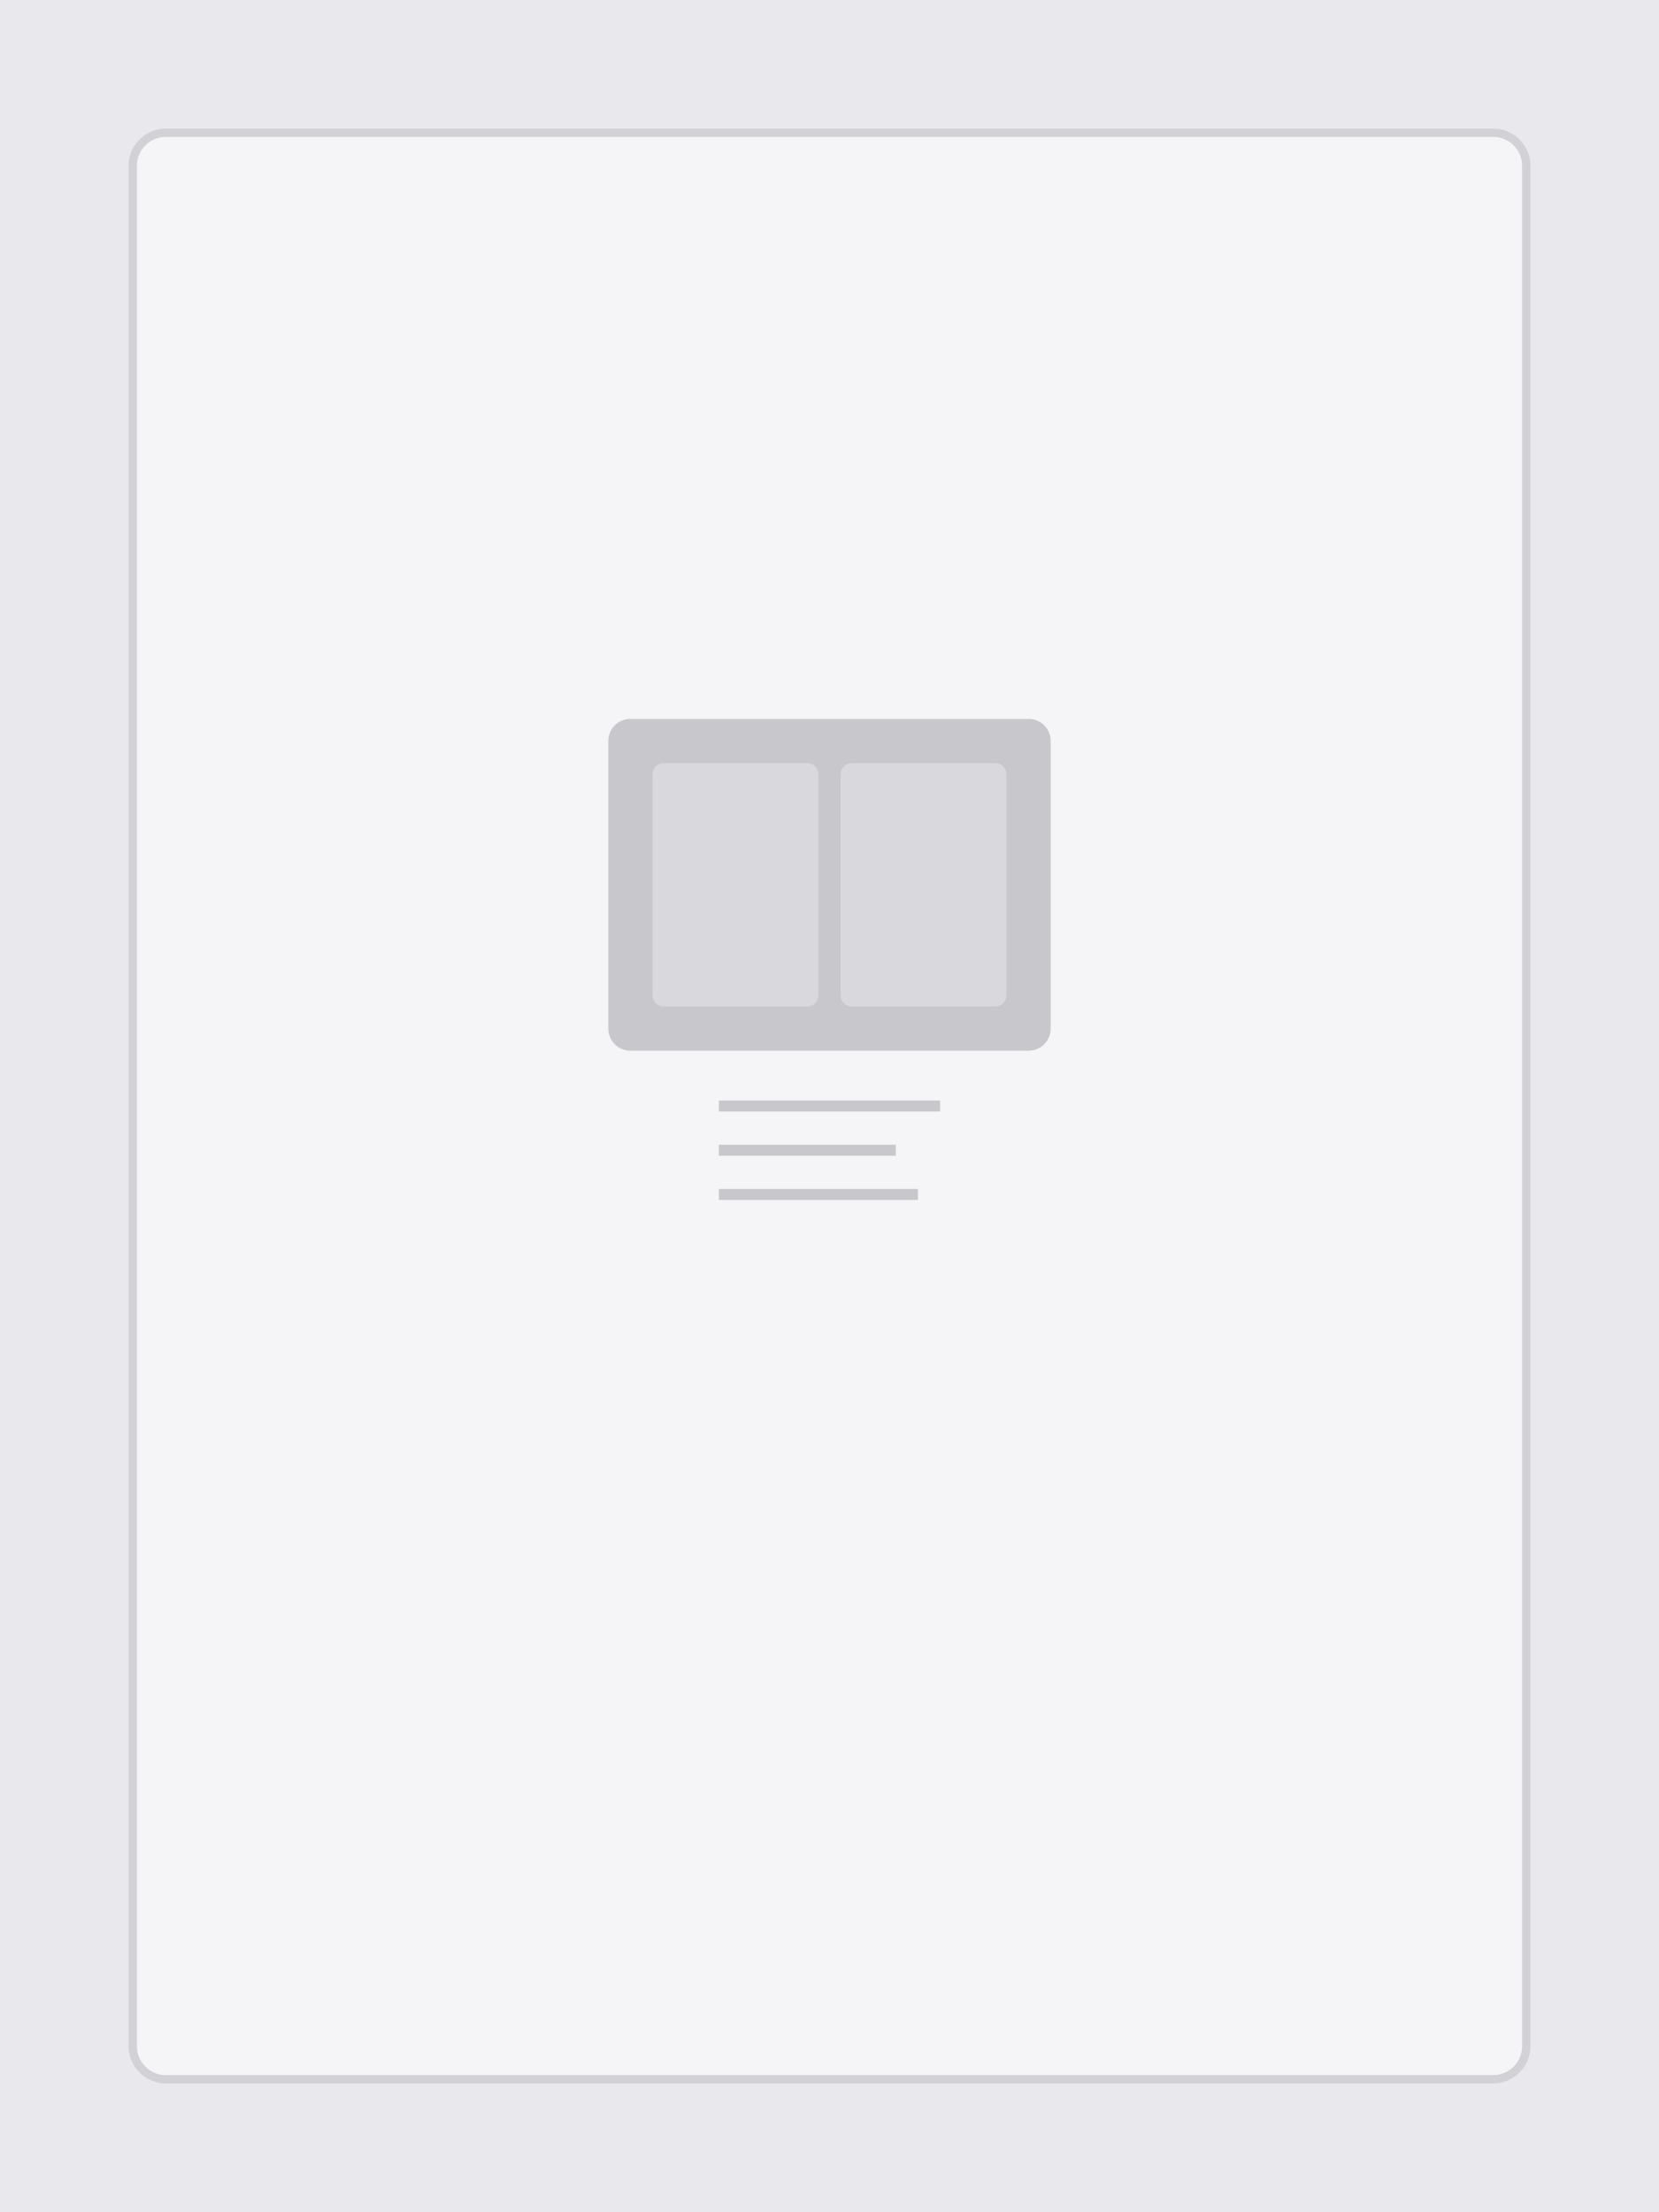
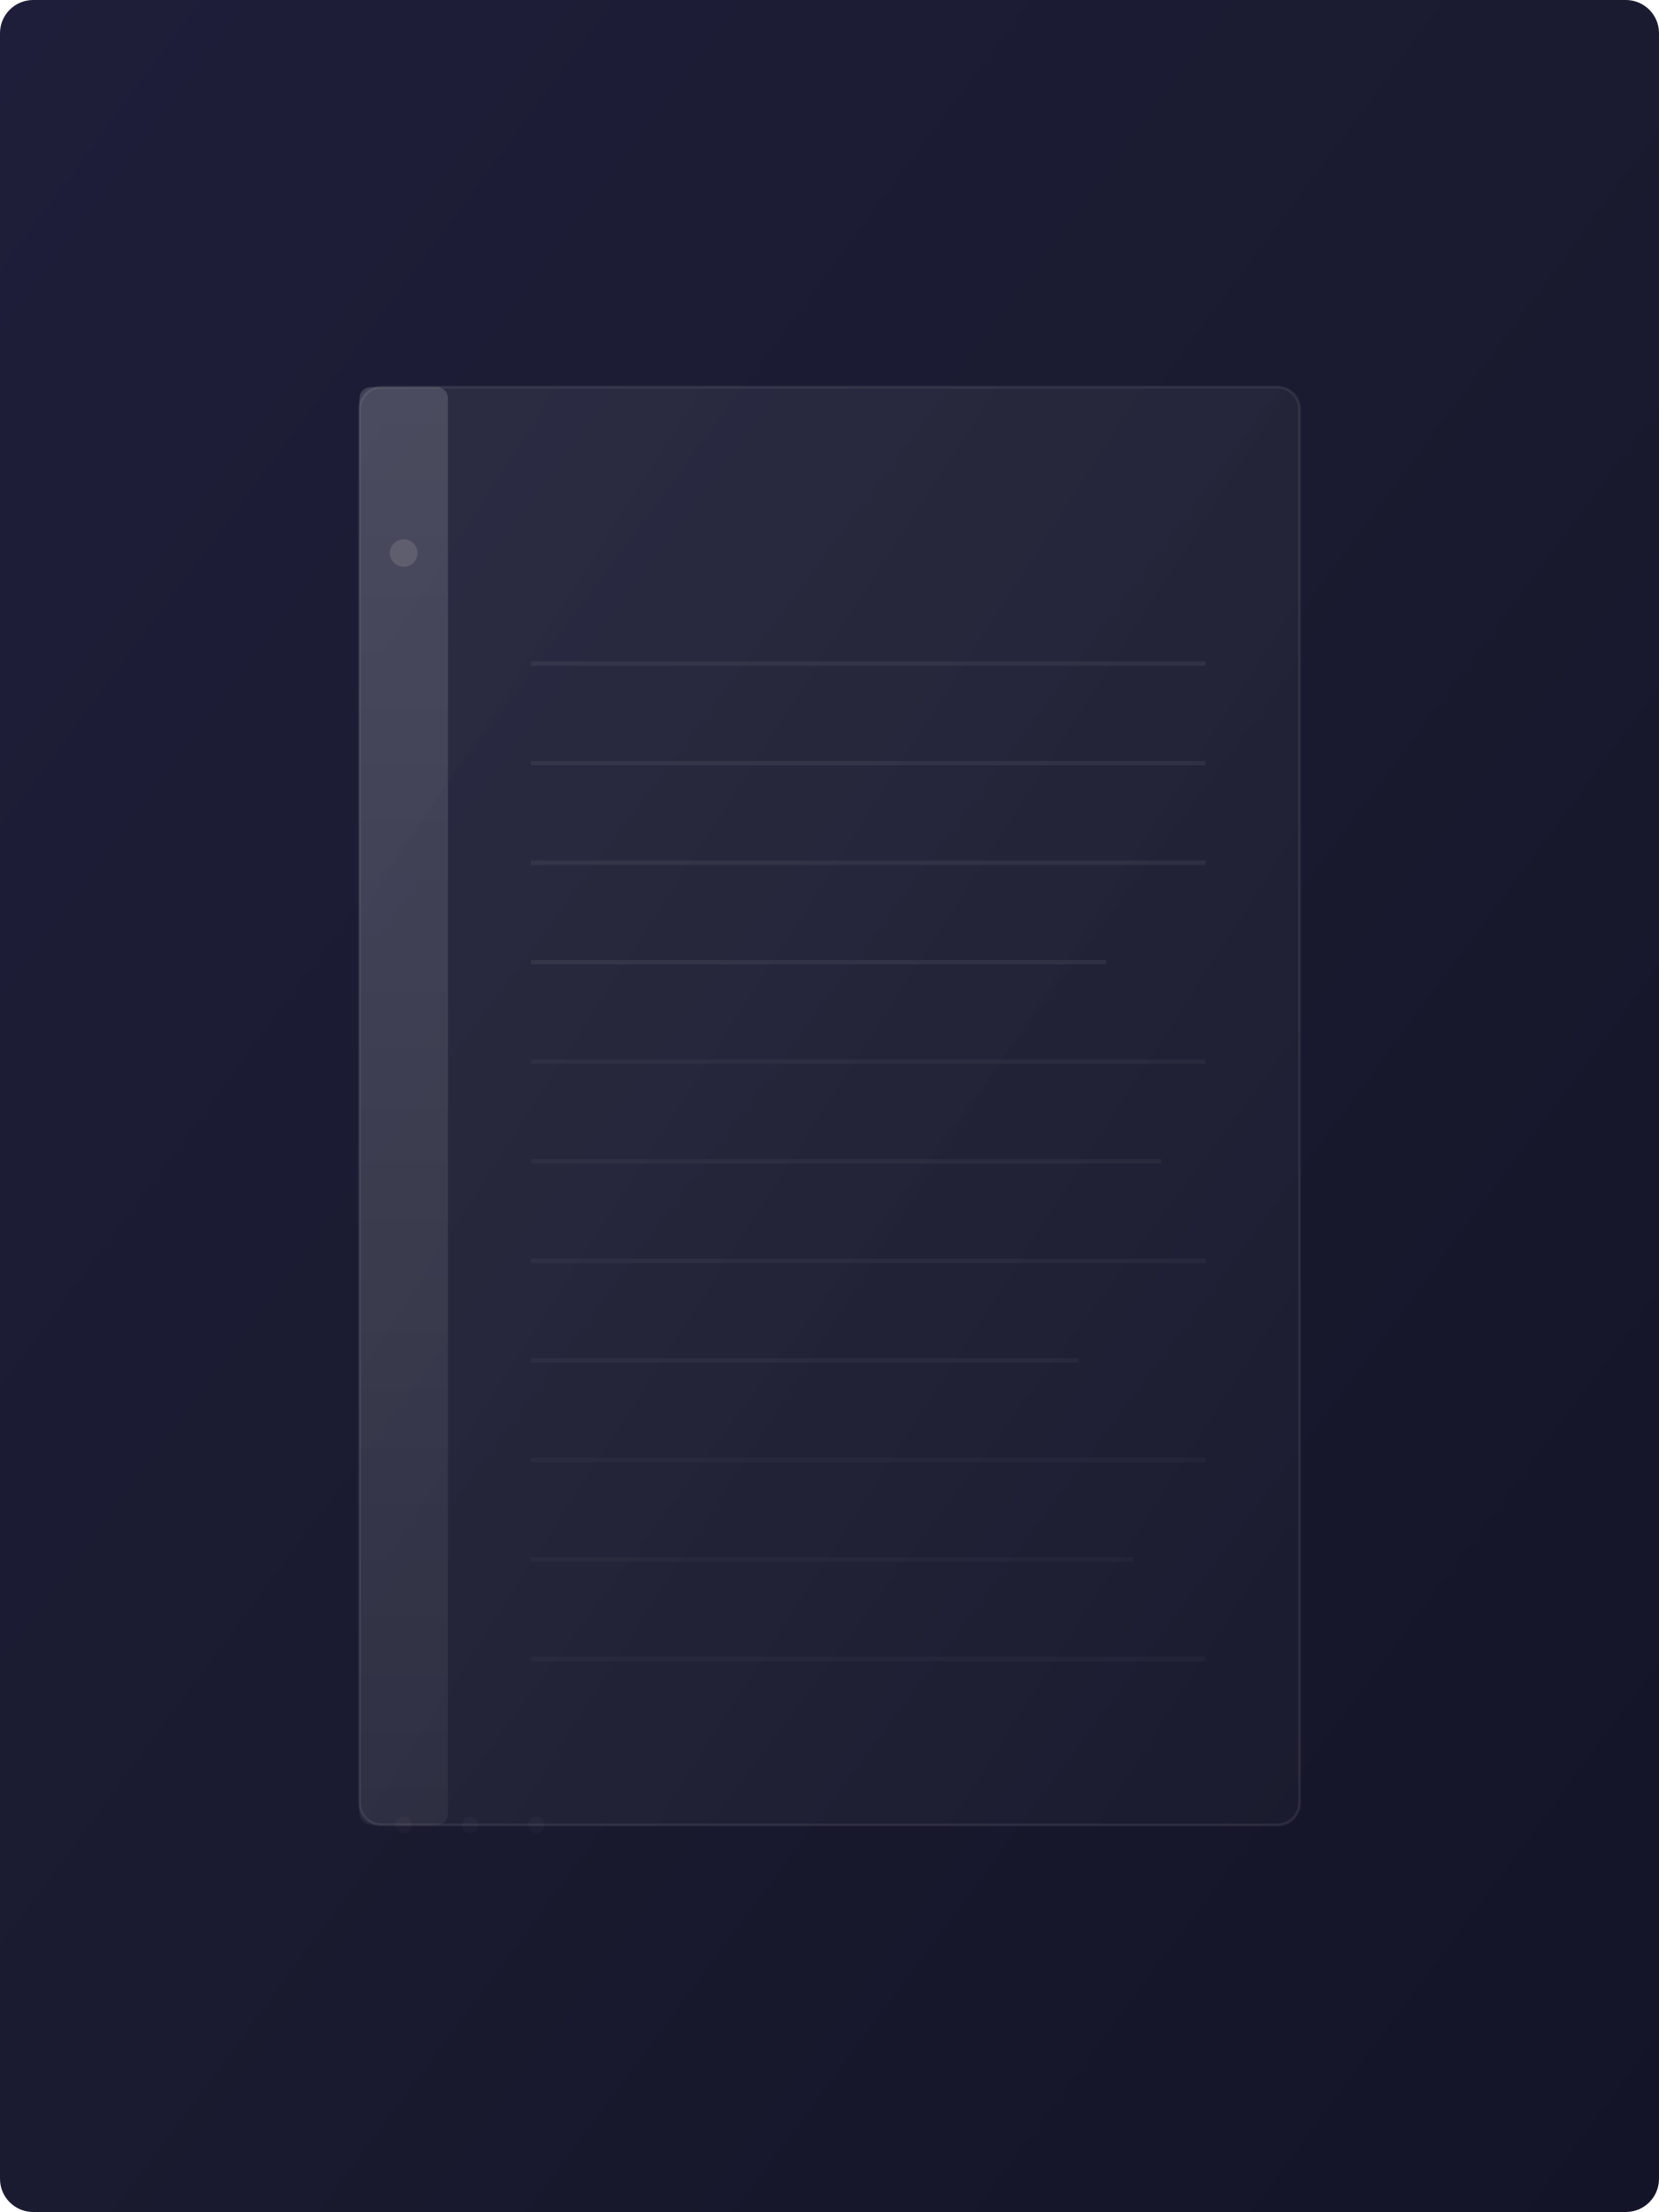
<svg xmlns="http://www.w3.org/2000/svg" width="300" height="400" viewBox="0 0 300 400">
-   <rect width="300" height="400" fill="#E8E8ED" />
-   <rect x="24" y="24" width="252" height="352" rx="6" fill="#F5F5F7" stroke="#D1D1D6" stroke-width="1.5" />
-   <g transform="translate(150,180)" fill="#C7C7CC" stroke="none">
-     <rect x="-40" y="-50" width="80" height="60" rx="4" />
-     <rect x="-32" y="-42" width="30" height="44" rx="2" fill="#D8D8DD" />
-     <rect x="2" y="-42" width="30" height="44" rx="2" fill="#D8D8DD" />
-     <line x1="-20" y1="20" x2="20" y2="20" stroke="#C7C7CC" stroke-width="2" />
-     <line x1="-20" y1="28" x2="12" y2="28" stroke="#C7C7CC" stroke-width="2" />
-     <line x1="-20" y1="36" x2="16" y2="36" stroke="#C7C7CC" stroke-width="2" />
+   <defs>
+     <linearGradient id="bg" x1="0" y1="0" x2="1" y2="1">
+       <stop offset="0%" stop-color="#1e1e3a" />
+       <stop offset="50%" stop-color="#1a1a30" />
+       <stop offset="100%" stop-color="#141428" />
+     </linearGradient>
+     <linearGradient id="book-body" x1="0" y1="0" x2="1" y2="1">
+       <stop offset="0%" stop-color="rgba(255,255,255,0.07)" />
+       <stop offset="100%" stop-color="rgba(255,255,255,0.02)" />
+     </linearGradient>
+     <linearGradient id="spine" x1="0" y1="0" x2="0" y2="1">
+       <stop offset="0%" stop-color="rgba(255,255,255,0.15)" />
+       <stop offset="100%" stop-color="rgba(255,255,255,0.05)" />
+     </linearGradient>
+   </defs>
+   <rect width="300" height="400" fill="url(#bg)" rx="6" />
+   <rect x="65" y="70" width="170" height="260" rx="4" fill="url(#book-body)" stroke="rgba(255,255,255,0.08)" stroke-width="0.5" />
+   <rect x="65" y="70" width="16" height="260" rx="2" fill="url(#spine)" />
+   <circle cx="73" cy="100" r="2.5" fill="rgba(255,255,255,0.12)" />
+   <line x1="96" y1="120" x2="218" y2="120" stroke="rgba(255,255,255,0.06)" stroke-width="0.8" />
+   <line x1="96" y1="138" x2="218" y2="138" stroke="rgba(255,255,255,0.06)" stroke-width="0.8" />
+   <line x1="96" y1="156" x2="218" y2="156" stroke="rgba(255,255,255,0.06)" stroke-width="0.8" />
+   <line x1="96" y1="174" x2="200" y2="174" stroke="rgba(255,255,255,0.06)" stroke-width="0.8" />
+   <line x1="96" y1="192" x2="218" y2="192" stroke="rgba(255,255,255,0.04)" stroke-width="0.8" />
+   <line x1="96" y1="210" x2="210" y2="210" stroke="rgba(255,255,255,0.04)" stroke-width="0.8" />
+   <line x1="96" y1="228" x2="218" y2="228" stroke="rgba(255,255,255,0.04)" stroke-width="0.8" />
+   <line x1="96" y1="246" x2="195" y2="246" stroke="rgba(255,255,255,0.04)" stroke-width="0.8" />
+   <line x1="96" y1="264" x2="218" y2="264" stroke="rgba(255,255,255,0.03)" stroke-width="0.8" />
+   <line x1="96" y1="282" x2="205" y2="282" stroke="rgba(255,255,255,0.03)" stroke-width="0.8" />
+   <line x1="96" y1="300" x2="218" y2="300" stroke="rgba(255,255,255,0.03)" stroke-width="0.8" />
+   <g opacity="0.3">
+     <circle cx="73" cy="330" r="1.5" fill="rgba(255,255,255,0.08)" />
+     <circle cx="85" cy="330" r="1.5" fill="rgba(255,255,255,0.08)" />
+     <circle cx="97" cy="330" r="1.5" fill="rgba(255,255,255,0.08)" />
  </g>
</svg>
